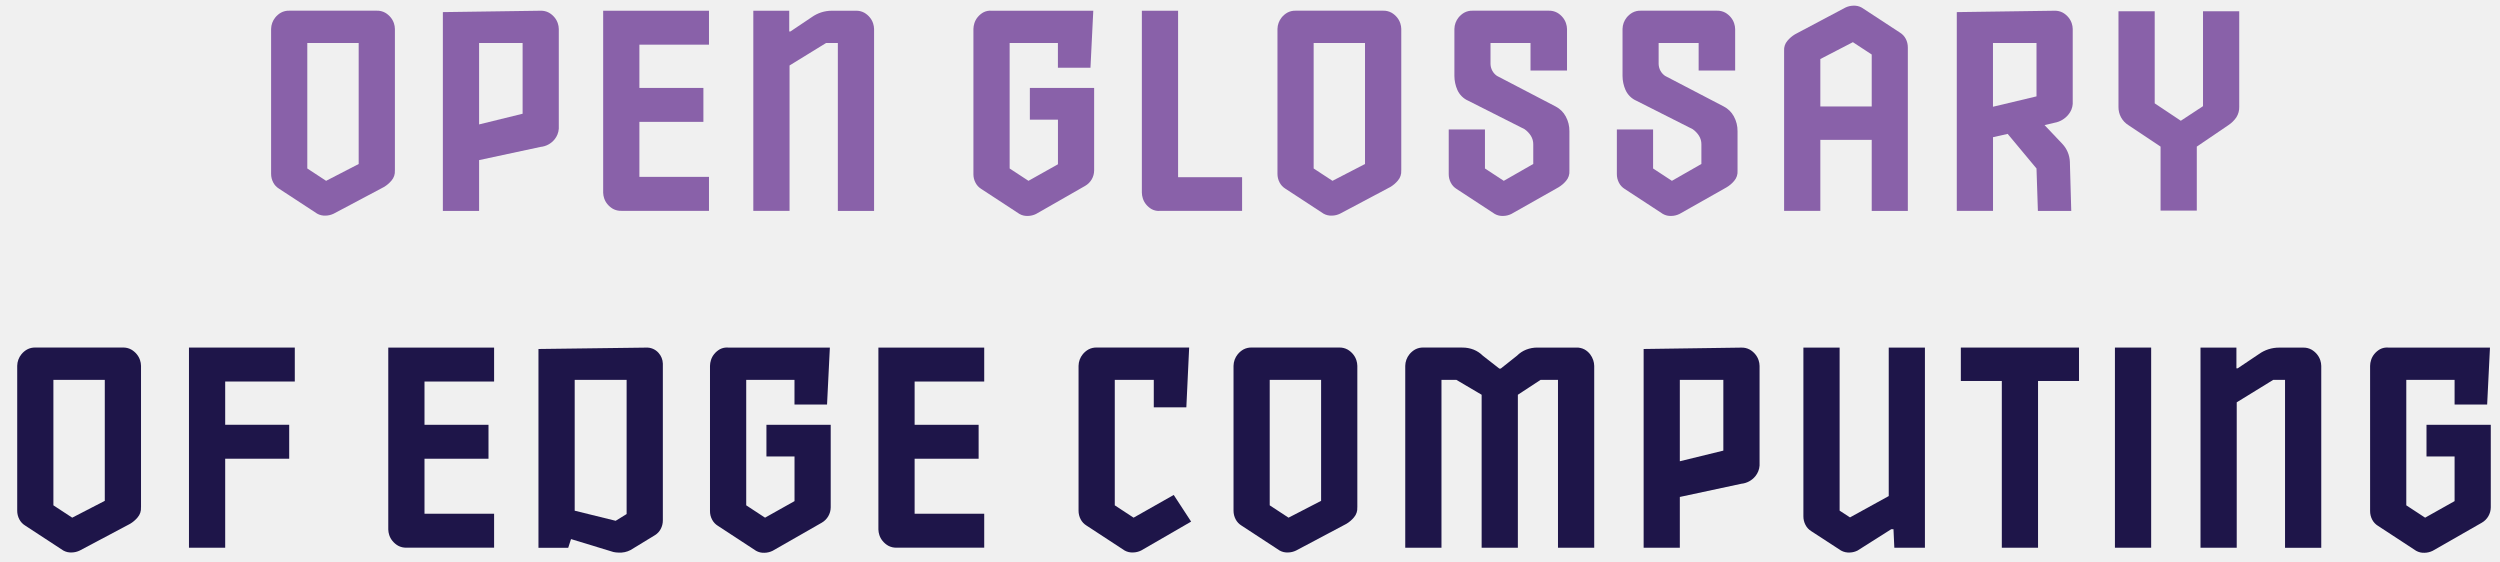
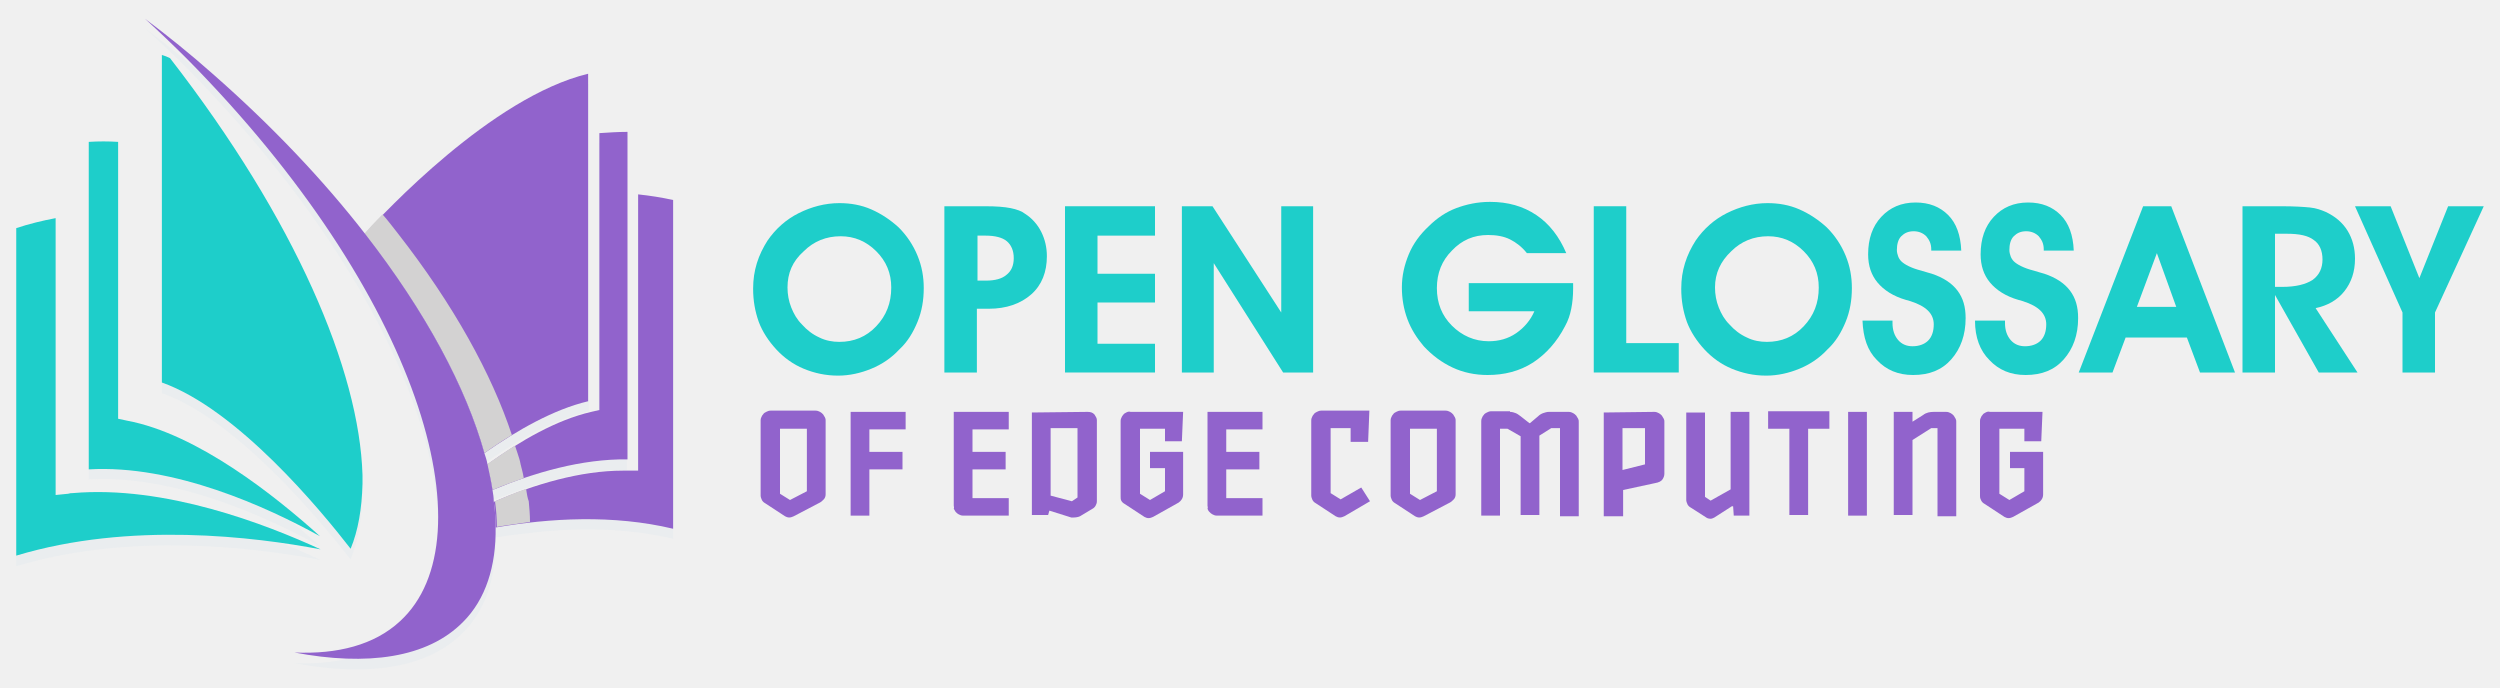
- <svg xmlns="http://www.w3.org/2000/svg" id="Layer_1" data-name="Layer 1" viewBox="0 0 648 145.67">
-   <defs>
-     <style>.cls-1{fill:#8961a9;}.cls-2{fill:#1e1549;}</style>
-   </defs>
-   <path class="cls-1" d="M102.35,44.18a3.585,3.585,0,0,1-.87,2.62,7.591,7.591,0,0,1-1.96,1.67L86.5,55.38a4.978,4.978,0,0,1-2.11.51,4.019,4.019,0,0,1-2.18-.51l-9.9-6.48a4.105,4.105,0,0,1-1.49-1.6,4.751,4.751,0,0,1-.55-2.26V7.51a4.875,4.875,0,0,1,1.09-2.99,5.22,5.22,0,0,1,1.46-1.24A4.263,4.263,0,0,1,75,2.77H97.63a4.263,4.263,0,0,1,2.18.51,5.196,5.196,0,0,1,1.46,1.24,4.719,4.719,0,0,1,.84,1.53,4.812,4.812,0,0,1,.25,1.46V44.18Zm-9.38-1.67V11.15H79.65V43.67l4.88,3.2Z" />
-   <path class="cls-1" d="M114.79,54.66V3.14l25.32-.36a4.263,4.263,0,0,1,2.18.51,5.196,5.196,0,0,1,1.46,1.24,4.719,4.719,0,0,1,.84,1.53,4.812,4.812,0,0,1,.25,1.46V33.35a4.901,4.901,0,0,1-1.09,2.77,5.333,5.333,0,0,1-3.64,1.96L124.18,41.5V54.67h-9.39Zm20.67-43.51H124.18v21.1l11.28-2.77Z" />
-   <path class="cls-1" d="M156.34,49.93V2.78h27.43v8.8H165.73V22.79h16.59v8.8H165.73V45.85h18.04v8.8h-22.7a4.263,4.263,0,0,1-2.18-.51,5.196,5.196,0,0,1-1.46-1.24,4.619,4.619,0,0,1-.84-1.53A5.014,5.014,0,0,1,156.34,49.93Z" />
-   <path class="cls-1" d="M204.58,8.16h.29l5.53-3.71a8.944,8.944,0,0,1,5.24-1.67h6.19a4.263,4.263,0,0,1,2.18.51,5.196,5.196,0,0,1,1.46,1.24,4.719,4.719,0,0,1,.84,1.53,4.812,4.812,0,0,1,.25,1.46V54.67h-9.39V11.15h-3.06l-9.46,5.82V54.66h-9.39V2.78h9.31V8.16Z" />
-   <path class="cls-1" d="M252.31,45.13V7.51a5.149,5.149,0,0,1,.25-1.49,4.56,4.56,0,0,1,.84-1.56,5.22,5.22,0,0,1,1.46-1.24,3.898,3.898,0,0,1,2.18-.44h26.34l-.73,14.77h-8.44v-6.4H261.7V43.67l4.88,3.2,7.64-4.29V31.01h-7.28V22.79H283.6V44.18a4.622,4.622,0,0,1-2.33,4l-12.73,7.28a4.978,4.978,0,0,1-2.11.51,4.019,4.019,0,0,1-2.18-.51l-9.9-6.48a4.105,4.105,0,0,1-1.49-1.6A4.626,4.626,0,0,1,252.31,45.13Z" />
-   <path class="cls-1" d="M321.95,54.66H300.7a3.815,3.815,0,0,1-2.18-.44,5.196,5.196,0,0,1-1.46-1.24,4.652,4.652,0,0,1-.84-1.56,5.202,5.202,0,0,1-.25-1.49V2.78h9.39V45.93h16.59v8.73Z" />
-   <path class="cls-1" d="M363.2,44.18a3.586,3.586,0,0,1-.87,2.62,7.591,7.591,0,0,1-1.96,1.67l-13.02,6.91a4.978,4.978,0,0,1-2.11.51,4.019,4.019,0,0,1-2.18-.51l-9.9-6.48a4.105,4.105,0,0,1-1.49-1.6,4.752,4.752,0,0,1-.55-2.26V7.51a4.875,4.875,0,0,1,1.09-2.99,5.22,5.22,0,0,1,1.46-1.24,4.263,4.263,0,0,1,2.18-.51h22.63a4.263,4.263,0,0,1,2.18.51,5.196,5.196,0,0,1,1.46,1.24,4.718,4.718,0,0,1,.84,1.53,4.811,4.811,0,0,1,.25,1.46V44.18Zm-9.39-1.67V11.15H340.5V43.67l4.88,3.2Z" />
-   <path class="cls-1" d="M396.71,18.28V11.15H386.34v5.46a3.85,3.85,0,0,0,1.67,3.06l15.21,7.93a6.206,6.206,0,0,1,2.62,2.58,7.758,7.758,0,0,1,.95,3.82V44.26a3.585,3.585,0,0,1-.87,2.62,7.591,7.591,0,0,1-1.96,1.67l-12.22,6.91a4.978,4.978,0,0,1-2.11.51,4.019,4.019,0,0,1-2.18-.51l-9.9-6.48a4.105,4.105,0,0,1-1.49-1.6,4.752,4.752,0,0,1-.55-2.26V33.56h9.39V43.67l4.88,3.2,7.64-4.37V37.41a4.125,4.125,0,0,0-.62-2.22,6.043,6.043,0,0,0-1.64-1.71l-14.55-7.35a5.523,5.523,0,0,1-2.87-2.84,9.138,9.138,0,0,1-.76-3.57V7.51a4.875,4.875,0,0,1,1.09-2.99,5.366,5.366,0,0,1,1.46-1.24,4.276,4.276,0,0,1,2.19-.51h19.7a4.327,4.327,0,0,1,2.19.51,5.196,5.196,0,0,1,1.46,1.24,4.719,4.719,0,0,1,.84,1.53,4.847,4.847,0,0,1,.26,1.46V18.28Z" />
-   <path class="cls-1" d="M440.29,18.28V11.15H429.92v5.46a3.85,3.85,0,0,0,1.67,3.06L446.8,27.6a6.206,6.206,0,0,1,2.62,2.58,7.758,7.758,0,0,1,.95,3.82V44.26a3.586,3.586,0,0,1-.87,2.62,7.591,7.591,0,0,1-1.96,1.67l-12.22,6.91a4.978,4.978,0,0,1-2.11.51,4.019,4.019,0,0,1-2.18-.51l-9.9-6.48a4.105,4.105,0,0,1-1.49-1.6,4.752,4.752,0,0,1-.55-2.26V33.56h9.39V43.67l4.88,3.2,7.64-4.37V37.41a4.125,4.125,0,0,0-.62-2.22,6.043,6.043,0,0,0-1.64-1.71l-14.55-7.35a5.523,5.523,0,0,1-2.87-2.84,9.138,9.138,0,0,1-.76-3.57V7.51a4.875,4.875,0,0,1,1.09-2.99,5.366,5.366,0,0,1,1.46-1.24,4.276,4.276,0,0,1,2.19-.51h19.7a4.327,4.327,0,0,1,2.19.51,5.196,5.196,0,0,1,1.46,1.24,4.718,4.718,0,0,1,.84,1.53,4.847,4.847,0,0,1,.26,1.46V18.28Z" />
-   <path class="cls-1" d="M485.15,54.66V36.25H471.83V54.66h-9.39V13.18a3.585,3.585,0,0,1,.87-2.62,7.792,7.792,0,0,1,1.96-1.67l13.02-6.91a4.978,4.978,0,0,1,2.11-.51,4.019,4.019,0,0,1,2.18.51l9.9,6.48a4.105,4.105,0,0,1,1.49,1.6,4.745,4.745,0,0,1,.54,2.26V54.67H485.15Zm0-40.53-4.88-3.2-8.44,4.37V27.6h13.32Z" />
-   <path class="cls-1" d="M528.22,54.66l-.36-10.99-8.73-10.48,2.84,1.16-7.13,1.6,1.75-2.91V54.65H507.2V3.14l25.32-.36a4.263,4.263,0,0,1,2.18.51,5.196,5.196,0,0,1,1.46,1.24,4.72,4.72,0,0,1,.84,1.53,4.812,4.812,0,0,1,.25,1.46V26.95a4.797,4.797,0,0,1-1.13,2.76,5.963,5.963,0,0,1-3.6,2.11l-3.71.87.36-1.09,5.38,5.68a7.199,7.199,0,0,1,1.96,4.66l.36,12.73H528.22Zm-.36-43.51H516.58V27.67l11.28-2.69Z" />
-   <path class="cls-1" d="M560.02,54.58V38l-8.29-5.53a5.47,5.47,0,0,1-2.62-4.8V2.92h9.39V26.79l6.77,4.51,5.75-3.78V2.92h9.39V27.66a4.881,4.881,0,0,1-.73,2.73,7.578,7.578,0,0,1-2.11,2.07L569.41,38V54.59H560.02Z" />
-   <path class="cls-2" d="M36.54,131.49a3.585,3.585,0,0,1-.87,2.62,7.591,7.591,0,0,1-1.96,1.67l-13.02,6.91a4.978,4.978,0,0,1-2.11.51,4.019,4.019,0,0,1-2.18-.51l-9.9-6.48a4.105,4.105,0,0,1-1.49-1.6,4.751,4.751,0,0,1-.55-2.26V94.82a4.875,4.875,0,0,1,1.09-2.99,5.22,5.22,0,0,1,1.46-1.24,4.263,4.263,0,0,1,2.18-.51H31.82a4.263,4.263,0,0,1,2.18.51,5.196,5.196,0,0,1,1.46,1.24,4.719,4.719,0,0,1,.84,1.53,4.862,4.862,0,0,1,.25,1.46v36.67Zm-9.38-1.67V98.46H13.84v32.52l4.88,3.2Z" />
-   <path class="cls-2" d="M48.98,141.97V90.09H76.41v8.8H58.37V110.1H74.96v8.8H58.37v23.07Z" />
-   <path class="cls-2" d="M100.64,137.24V90.09h27.43v8.8H110.03V110.1h16.59v8.8H110.03v14.26h18.04v8.8h-22.7a4.263,4.263,0,0,1-2.18-.51,5.196,5.196,0,0,1-1.46-1.24,4.619,4.619,0,0,1-.84-1.53A4.958,4.958,0,0,1,100.64,137.24Z" />
-   <path class="cls-2" d="M139.57,141.97V90.46l27.8-.36a4.058,4.058,0,0,1,3.31,1.35,4.335,4.335,0,0,1,1.13,2.8v40.6a4.638,4.638,0,0,1-.55,2.26,4.105,4.105,0,0,1-1.49,1.6l-6.33,3.86a5.857,5.857,0,0,1-3.13.66,6.5,6.5,0,0,1-1.31-.15l-10.99-3.35-.73,2.26h-7.71Zm20.01-6.98,2.84-1.75V98.46H148.96v33.91Z" />
-   <path class="cls-2" d="M184.03,132.44V94.82a5.149,5.149,0,0,1,.25-1.49,4.56,4.56,0,0,1,.84-1.56,5.219,5.219,0,0,1,1.46-1.24,3.898,3.898,0,0,1,2.18-.44H215.1l-.73,14.77h-8.44v-6.4H193.42v32.52l4.88,3.2,7.64-4.29V118.32h-7.28V110.1h16.66v21.39a4.621,4.621,0,0,1-2.33,4l-12.73,7.28a4.978,4.978,0,0,1-2.11.51,4.019,4.019,0,0,1-2.18-.51l-9.9-6.48a4.105,4.105,0,0,1-1.49-1.6A4.572,4.572,0,0,1,184.03,132.44Z" />
-   <path class="cls-2" d="M227.68,137.24V90.09h27.43v8.8H237.07V110.1h16.59v8.8H237.07v14.26h18.04v8.8h-22.7a4.263,4.263,0,0,1-2.18-.51,5.196,5.196,0,0,1-1.46-1.24,4.619,4.619,0,0,1-.84-1.53A4.959,4.959,0,0,1,227.68,137.24Z" />
-   <path class="cls-2" d="M299.06,105.59V98.46H288.95v32.52l4.88,3.2,10.4-5.89,4.51,6.91-12.95,7.49a4.978,4.978,0,0,1-2.11.51,4.019,4.019,0,0,1-2.18-.51l-9.9-6.48a4.105,4.105,0,0,1-1.49-1.6,4.751,4.751,0,0,1-.55-2.26V94.82a4.875,4.875,0,0,1,1.09-2.99,5.22,5.22,0,0,1,1.46-1.24,4.263,4.263,0,0,1,2.18-.51h23.94l-.73,15.5h-8.44Z" />
-   <path class="cls-2" d="M351.81,131.49a3.585,3.585,0,0,1-.87,2.62,7.591,7.591,0,0,1-1.96,1.67l-13.02,6.91a4.978,4.978,0,0,1-2.11.51,4.019,4.019,0,0,1-2.18-.51l-9.9-6.48a4.105,4.105,0,0,1-1.49-1.6,4.751,4.751,0,0,1-.55-2.26V94.82a4.875,4.875,0,0,1,1.09-2.99,5.22,5.22,0,0,1,1.46-1.24,4.263,4.263,0,0,1,2.18-.51h22.63a4.263,4.263,0,0,1,2.18.51,5.196,5.196,0,0,1,1.46,1.24,4.718,4.718,0,0,1,.84,1.53,4.862,4.862,0,0,1,.25,1.46v36.67Zm-9.38-1.67V98.46H329.11v32.52l4.88,3.2Z" />
-   <path class="cls-2" d="M379.03,90.09a7.86,7.86,0,0,1,2.95.54,7.093,7.093,0,0,1,2.36,1.56l4.29,3.35h.36l4.22-3.35a6.984,6.984,0,0,1,2.37-1.56,7.86,7.86,0,0,1,2.95-.54h10.04a4.263,4.263,0,0,1,2.18.51,4.762,4.762,0,0,1,1.42,1.24,5.221,5.221,0,0,1,.8,1.53,4.862,4.862,0,0,1,.25,1.46v47.15h-9.39V98.46h-4.51l-5.89,3.86v39.66h-9.39V102.32l-6.55-3.86h-3.86v43.51h-9.39V94.82a4.875,4.875,0,0,1,1.09-2.99,5.22,5.22,0,0,1,1.46-1.24,4.263,4.263,0,0,1,2.18-.51H379.03Z" />
-   <path class="cls-2" d="M426.03,141.97V90.46l25.32-.36a4.263,4.263,0,0,1,2.18.51,5.196,5.196,0,0,1,1.46,1.24,4.719,4.719,0,0,1,.84,1.53,4.862,4.862,0,0,1,.25,1.46v25.83a4.849,4.849,0,0,1-1.09,2.76,5.372,5.372,0,0,1-3.64,1.96l-15.94,3.42v13.17h-9.38Zm20.66-43.51H435.41v21.1l11.28-2.76Z" />
-   <path class="cls-2" d="M498.94,90.09v51.88h-7.93l-.22-4.8h-.58l-8.73,5.53a4.715,4.715,0,0,1-1.96.51,4.147,4.147,0,0,1-2.33-.51l-7.71-5.02a4.105,4.105,0,0,1-1.49-1.6,4.752,4.752,0,0,1-.55-2.26V90.09h9.39v42.27l2.69,1.75,10.04-5.53V90.09Z" />
-   <path class="cls-2" d="M518.87,141.97V98.75H508.25V90.09h30.63v8.66H528.26v43.22Z" />
-   <path class="cls-2" d="M557.58,90.09v51.88h-9.39V90.09Z" />
-   <path class="cls-2" d="M579.7,95.48h.29l5.53-3.71a8.944,8.944,0,0,1,5.24-1.67h6.18a4.263,4.263,0,0,1,2.18.51,5.196,5.196,0,0,1,1.46,1.24,4.72,4.72,0,0,1,.84,1.53,4.862,4.862,0,0,1,.25,1.46v47.15h-9.39V98.46h-3.06l-9.46,5.82v37.69h-9.39V90.09h9.31v5.39Z" />
-   <path class="cls-2" d="M614.33,132.44V94.82a5.149,5.149,0,0,1,.25-1.49,4.56,4.56,0,0,1,.84-1.56,5.22,5.22,0,0,1,1.46-1.24,3.898,3.898,0,0,1,2.18-.44h26.34l-.73,14.77h-8.44v-6.4h-12.52v32.52l4.88,3.2,7.64-4.29V118.32h-7.28V110.1h16.66v21.39a4.621,4.621,0,0,1-2.33,4l-12.73,7.28a4.978,4.978,0,0,1-2.11.51,4.019,4.019,0,0,1-2.18-.51l-9.9-6.48a4.105,4.105,0,0,1-1.49-1.6A4.793,4.793,0,0,1,614.33,132.44Z" />
+ <svg xmlns="http://www.w3.org/2000/svg" version="1.1" id="Layer_1" x="0px" y="0px" viewBox="0 0 400 110" style="enable-background:new 0 0 400 110;" xml:space="preserve">
+   <style type="text/css">
+ 	.st0{fill:#FFFFFF;}
+ 	.st1{fill:#231F20;}
+ 	.st2{fill:#EAEDEF;}
+ 	.st3{fill:#9163CC;}
+ 	.st4{fill:#1ECECA;}
+ 	.st5{fill:#D3D2D2;}
+ </style>
+   <g>
+     <g id="XMLID_486_">
+       <g id="XMLID_499_">
+         <path id="XMLID_503_" class="st2" d="M102.1,76.9l-1.8,0c-0.2,0-0.4,0-0.6,0c-5.2,0-10.5,1.2-15.6,3l0,0c0,0,0,0,0,0     c-1.7,0.6-3.4,1.3-5,2c-0.1-0.6-0.2-1.2-0.3-1.8c1.6-0.7,3.3-1.3,5-1.9l0,0c5.4-1.8,11.1-3.1,16.5-3V22.7c-1.5,0-3,0.1-4.5,0.2     v44.3l-1.3,0.3c-4.7,1.1-9.6,3.7-14.2,6.9c0,0,0,0,0,0c-0.7,0.5-1.5,1-2.2,1.5c-0.1-0.6-0.3-1.2-0.5-1.8c1.4-1,2.9-2,4.4-2.9l0,0     c4-2.5,8.1-4.4,12.2-5.4V13.4c-13.9,3.3-29.5,18.9-34.4,24.2c-0.1,0.1-0.2,0.2-0.3,0.3c-0.2,0.2-0.3,0.3-0.5,0.5     c-0.2,0.2-0.4,0.4-0.5,0.6c-6.6-8.5-14.8-17.2-24.5-25.7c-3.5-3.1-7.1-6-10.7-8.7c2.3,2.1,4.5,4.2,6.7,6.4     C67.2,48.7,78.5,87.7,64,101.1c-4.1,3.8-10,5.3-16.9,5c11.6,2.2,21.3,0.9,27-4.9c3.6-3.6,5.3-8.8,5.2-15.2     c0.9-0.1,1.8-0.3,2.7-0.4c0.9-0.1,1.7-0.2,2.6-0.3c7.3-0.9,15.4-0.9,23.1,0.9V33.7c-1.9-0.4-3.7-0.8-5.6-1V76.9z" />
+         <path id="XMLID_502_" class="st2" d="M11.6,80.5c-0.2,0-0.4,0-0.7,0.1l-2,0.2V36.6c-2.1,0.4-4.2,0.9-6.3,1.6v52.4     c18.2-5.5,38.2-3,48.7-1C42.6,85.5,26.4,79.2,11.6,80.5z" />
+         <path id="XMLID_501_" class="st2" d="M51.2,87.4C44.1,81,31.6,70.9,20.3,68.9l-1.4-0.3V24.3c-1.6-0.1-3.1-0.1-4.7,0v52.4     C27.8,75.9,42.7,82.7,51.2,87.4z" />
+         <path id="XMLID_500_" class="st2" d="M58,79v-1.4C57.5,60.9,47.3,36.8,27.2,11c-0.4-0.2-0.9-0.4-1.3-0.5v52.4     c12.1,4.3,25.4,20.5,30.2,26.6C57.3,86.5,57.9,83,58,79z" />
+       </g>
+       <g id="XMLID_487_">
+         <path id="XMLID_498_" class="st3" d="M102.1,31.1v44.2l-1.8,0c-0.2,0-0.4,0-0.6,0c-6.9,0-14.2,2.2-20.7,5     c0.2,1.4,0.3,2.8,0.3,4.1c8.6-1.5,18.8-2.1,28.4,0.2V32C105.9,31.6,104,31.3,102.1,31.1z" />
+         <path id="XMLID_497_" class="st3" d="M100.4,73.5V21.1c-1.5,0-3,0.1-4.5,0.2v44.3l-1.3,0.3C89,67.2,83.3,70.5,78,74.3     c0.3,1.4,0.6,2.8,0.8,4.1C85.5,75.6,93.1,73.4,100.4,73.5z" />
+         <path id="XMLID_496_" class="st3" d="M94.1,64.2V11.8c-15.4,3.7-32.8,22.4-35.7,25.6C68.2,50,74.6,62.1,77.5,72.5     C82.8,68.8,88.6,65.5,94.1,64.2z" />
+         <path id="XMLID_495_" class="st4" d="M11.6,78.9c-0.2,0-0.4,0-0.7,0.1l-2,0.2V34.9c-2.1,0.4-4.2,0.9-6.3,1.6v52.4     c18.2-5.5,38.2-3,48.7-1C42.6,83.9,26.4,77.6,11.6,78.9z" />
+         <path id="XMLID_494_" class="st4" d="M51.2,85.8c-7.1-6.4-19.6-16.4-30.9-18.5L18.9,67V22.7c-1.6-0.1-3.1-0.1-4.7,0v52.4     C27.8,74.3,42.7,81.1,51.2,85.8z" />
+         <path id="XMLID_493_" class="st4" d="M58,77.4V76C57.5,59.3,47.3,35.2,27.2,9.3c-0.4-0.2-0.9-0.4-1.3-0.5v52.4     c12.1,4.3,25.4,20.4,30.2,26.6C57.3,84.9,57.9,81.4,58,77.4z" />
+         <g id="XMLID_489_">
+           <path id="XMLID_492_" class="st5" d="M84.2,78.4c0-0.1,0-0.1,0-0.2c-1.7,0.6-3.4,1.3-5,2c0.2,1.4,0.3,2.8,0.3,4.1      c1.7-0.3,3.5-0.5,5.3-0.8c0-1.1-0.1-2.2-0.2-3.3C84.4,79.7,84.3,79,84.2,78.4z" />
+           <path id="XMLID_491_" class="st5" d="M78.8,78.4c1.6-0.7,3.3-1.3,5-1.9c-0.1-0.7-0.3-1.4-0.5-2.2c-0.1-0.6-0.3-1.2-0.5-1.8      c-0.1-0.4-0.3-0.8-0.4-1.2c-1.5,0.9-3,2-4.5,3C78.3,75.7,78.6,77.1,78.8,78.4z" />
+           <path id="XMLID_490_" class="st5" d="M77.5,72.5c1.4-1,2.9-2,4.4-2.9c-3.2-9.7-9.3-20.8-18.2-32.2c-0.8-1-1.6-2.1-2.5-3.1      c-1.4,1.4-2.4,2.5-2.9,3.1C68.2,50,74.6,62.1,77.5,72.5z" />
+         </g>
+         <path id="XMLID_488_" class="st3" d="M78.8,78.4c-0.2-1.3-0.5-2.7-0.8-4.1c-0.1-0.6-0.3-1.2-0.5-1.8C74.6,62.1,68.2,50,58.4,37.4     c-6.6-8.5-14.8-17.2-24.5-25.7c-3.5-3.1-7.1-6-10.7-8.7c2.3,2.1,4.5,4.2,6.7,6.4C67.2,47.1,78.5,86.1,64,99.4     c-4.1,3.8-10,5.3-16.9,5c11.6,2.2,21.3,0.9,27-4.9c3.6-3.6,5.3-8.9,5.2-15.2c0-1.3-0.1-2.7-0.3-4.1C79,79.6,78.9,79,78.8,78.4z" />
+       </g>
+     </g>
+     <g>
+       <g id="XMLID_456_">
+         <path id="XMLID_483_" class="st4" d="M120.5,46.2c0-1.5,0.2-2.8,0.6-4.1c0.4-1.3,1-2.5,1.7-3.6c1.3-1.9,3-3.4,5-4.4     c2-1,4.2-1.6,6.5-1.6c1.8,0,3.5,0.3,5.1,1c1.6,0.7,3.1,1.7,4.4,2.9c1.3,1.3,2.3,2.8,3,4.5c0.7,1.7,1,3.4,1,5.2     c0,1.9-0.3,3.7-1,5.4c-0.7,1.7-1.6,3.2-2.9,4.4c-1.3,1.4-2.8,2.4-4.5,3.1c-1.7,0.7-3.5,1.1-5.3,1.1c-2,0-3.8-0.4-5.5-1.1     c-1.7-0.7-3.2-1.8-4.4-3.1c-1.2-1.3-2.2-2.8-2.8-4.4C120.8,49.8,120.5,48.1,120.5,46.2z M126,46c0,1.1,0.2,2.2,0.6,3.2     c0.4,1,0.9,1.9,1.7,2.7c0.8,0.9,1.7,1.6,2.8,2.1c1,0.5,2.1,0.7,3.2,0.7c2.3,0,4.3-0.8,5.9-2.5c1.6-1.7,2.4-3.7,2.4-6.2     c0-2.3-0.8-4.2-2.4-5.8c-1.6-1.6-3.5-2.4-5.7-2.4c-2.3,0-4.3,0.8-5.9,2.4C126.8,41.8,126,43.7,126,46z" />
+         <path id="XMLID_480_" class="st4" d="M156.3,59.6h-5.2V33h6.6c1.7,0,3,0.1,4,0.3c1,0.2,1.8,0.5,2.3,0.9c1.1,0.7,2,1.7,2.6,2.9     c0.6,1.2,0.9,2.5,0.9,3.9c0,2.5-0.8,4.6-2.5,6.1c-1.7,1.5-4,2.3-6.8,2.3h-1.9V59.6z M156.3,44.9h1.4c1.5,0,2.6-0.3,3.3-0.9     c0.8-0.6,1.2-1.5,1.2-2.7c0-1.2-0.4-2.1-1.1-2.7c-0.7-0.6-1.9-0.9-3.4-0.9h-1.3V44.9z" />
+         <path id="XMLID_478_" class="st4" d="M184.8,59.6h-14.4V33h14.4v4.7h-9.2v6.1h9.2v4.6h-9.2v6.6h9.2V59.6z" />
+         <path id="XMLID_476_" class="st4" d="M194.2,59.6h-5.1V33h4.9l11,17V33h5.1v26.6h-4.8l-11.1-17.5V59.6z" />
+         <path id="XMLID_474_" class="st4" d="M251.7,45.4c0,0.1,0,0.2,0,0.4c0,0.2,0,0.4,0,0.4c0,1.1-0.1,2.2-0.3,3.2     c-0.2,1-0.5,1.9-1,2.8c-1.3,2.5-3,4.4-5.1,5.8c-2.2,1.4-4.6,2-7.3,2c-2,0-3.9-0.4-5.6-1.2c-1.7-0.8-3.2-1.9-4.6-3.4     c-1.1-1.3-2-2.7-2.6-4.3c-0.6-1.6-0.9-3.3-0.9-5.1c0-1.9,0.4-3.6,1.1-5.3c0.7-1.7,1.8-3.2,3.2-4.5c1.3-1.3,2.8-2.3,4.4-2.9     c1.6-0.6,3.4-1,5.4-1c2.9,0,5.3,0.7,7.4,2.1c2.1,1.4,3.7,3.5,4.8,6.1h-6.3c-0.8-1-1.7-1.7-2.7-2.2c-1-0.5-2.2-0.7-3.5-0.7     c-2.3,0-4.2,0.8-5.8,2.5c-1.6,1.6-2.4,3.6-2.4,6c0,2.4,0.8,4.4,2.4,6c1.6,1.6,3.6,2.5,5.9,2.5c1.6,0,3.1-0.4,4.4-1.3     c1.3-0.9,2.3-2.1,2.9-3.5h-10.5v-4.5H251.7z" />
+         <path id="XMLID_472_" class="st4" d="M268.5,59.6H255V33h5.2v21.9h8.4V59.6z" />
+         <path id="XMLID_469_" class="st4" d="M269,46.2c0-1.5,0.2-2.8,0.6-4.1c0.4-1.3,1-2.5,1.7-3.6c1.3-1.9,3-3.4,5-4.4     c2-1,4.2-1.6,6.5-1.6c1.8,0,3.5,0.3,5.1,1c1.6,0.7,3.1,1.7,4.4,2.9c1.3,1.3,2.3,2.8,3,4.5c0.7,1.7,1,3.4,1,5.2     c0,1.9-0.3,3.7-1,5.4c-0.7,1.7-1.6,3.2-2.9,4.4c-1.3,1.4-2.8,2.4-4.5,3.1c-1.7,0.7-3.5,1.1-5.3,1.1c-2,0-3.8-0.4-5.5-1.1     c-1.7-0.7-3.2-1.8-4.4-3.1c-1.2-1.3-2.2-2.8-2.8-4.4C269.3,49.8,269,48.1,269,46.2z M274.4,46c0,1.1,0.2,2.2,0.6,3.2     c0.4,1,0.9,1.9,1.7,2.7c0.8,0.9,1.7,1.6,2.8,2.1c1,0.5,2.1,0.7,3.2,0.7c2.3,0,4.3-0.8,5.9-2.5c1.6-1.7,2.4-3.7,2.4-6.2     c0-2.3-0.8-4.2-2.4-5.8c-1.6-1.6-3.5-2.4-5.7-2.4c-2.3,0-4.3,0.8-5.9,2.4C275.3,41.8,274.4,43.7,274.4,46z" />
+         <path id="XMLID_467_" class="st4" d="M298,51.3l4.8,0v0.4c0,1.1,0.3,2,0.9,2.7c0.6,0.7,1.4,1,2.3,1c1,0,1.9-0.3,2.5-0.9     c0.6-0.6,0.9-1.5,0.9-2.6c0-1.7-1.2-2.9-3.7-3.7c-0.3-0.1-0.6-0.2-0.7-0.2c-2.1-0.6-3.6-1.6-4.6-2.8c-1-1.2-1.5-2.7-1.5-4.5     c0-2.5,0.7-4.5,2.1-6c1.4-1.5,3.2-2.3,5.5-2.3c2.2,0,3.9,0.7,5.2,2c1.3,1.3,2,3.2,2.1,5.7H309v-0.2c0-0.9-0.3-1.5-0.8-2.1     c-0.5-0.5-1.2-0.8-2-0.8c-0.9,0-1.5,0.3-2,0.8s-0.7,1.3-0.7,2.2c0,0.4,0.1,0.7,0.2,1c0.1,0.3,0.3,0.6,0.5,0.8     c0.5,0.5,1.6,1.1,3.2,1.5c0.7,0.2,1.3,0.4,1.7,0.5c1.8,0.6,3.2,1.5,4.1,2.7s1.3,2.6,1.3,4.4c0,2.7-0.8,4.9-2.3,6.6     c-1.5,1.7-3.5,2.5-6.1,2.5c-2.4,0-4.3-0.8-5.8-2.4C298.8,56.1,298.1,54,298,51.3z" />
+         <path id="XMLID_465_" class="st4" d="M316,51.3l4.8,0v0.4c0,1.1,0.3,2,0.9,2.7c0.6,0.7,1.4,1,2.3,1c1,0,1.9-0.3,2.5-0.9     c0.6-0.6,0.9-1.5,0.9-2.6c0-1.7-1.2-2.9-3.7-3.7c-0.3-0.1-0.6-0.2-0.7-0.2c-2.1-0.6-3.6-1.6-4.6-2.8c-1-1.2-1.5-2.7-1.5-4.5     c0-2.5,0.7-4.5,2.1-6c1.4-1.5,3.2-2.3,5.5-2.3c2.2,0,3.9,0.7,5.2,2c1.3,1.3,2,3.2,2.1,5.7H327v-0.2c0-0.9-0.3-1.5-0.8-2.1     c-0.5-0.5-1.2-0.8-2-0.8c-0.9,0-1.5,0.3-2,0.8s-0.7,1.3-0.7,2.2c0,0.4,0.1,0.7,0.2,1c0.1,0.3,0.3,0.6,0.5,0.8     c0.5,0.5,1.6,1.1,3.2,1.5c0.7,0.2,1.3,0.4,1.7,0.5c1.8,0.6,3.2,1.5,4.1,2.7s1.3,2.6,1.3,4.4c0,2.7-0.8,4.9-2.3,6.6     c-1.5,1.7-3.5,2.5-6.1,2.5c-2.4,0-4.3-0.8-5.8-2.4C316.8,56.1,316,54,316,51.3z" />
+         <path id="XMLID_462_" class="st4" d="M340.1,54l-2.1,5.6h-5.4L342.9,33h4.5l10.2,26.6H352l-2.1-5.6H340.1z M348.2,49.1l-3.1-8.6     l-3.2,8.6H348.2z" />
+         <path id="XMLID_459_" class="st4" d="M364,59.6h-5.2V33h6.3c2,0,3.5,0.1,4.5,0.2c1,0.1,1.8,0.4,2.5,0.7c1.5,0.7,2.7,1.7,3.5,3     c0.8,1.3,1.2,2.8,1.2,4.5c0,2.1-0.6,3.8-1.7,5.2c-1.1,1.4-2.7,2.3-4.6,2.7l6.7,10.3h-6.2L364,47.2V59.6z M364,45.9h1.2     c2.1,0,3.7-0.4,4.8-1.1c1.1-0.8,1.6-1.9,1.6-3.3c0-1.4-0.5-2.5-1.4-3.1c-0.9-0.7-2.3-1-4.3-1H364V45.9z" />
+         <path id="XMLID_457_" class="st4" d="M389.6,50v9.6h-5.2V50l-7.6-17h5.7l4.6,11.5l4.6-11.5h5.7L389.6,50z" />
+       </g>
+       <g id="XMLID_1_">
+         <g>
+           <path id="XMLID_35_" class="st3" d="M132.1,79.1c0,0.3-0.1,0.6-0.3,0.8c-0.2,0.2-0.4,0.4-0.6,0.5l-4.2,2.2      c-0.2,0.1-0.5,0.2-0.7,0.2c-0.3,0-0.5-0.1-0.7-0.2l-3.2-2.1c-0.2-0.1-0.4-0.3-0.5-0.5c-0.1-0.2-0.2-0.5-0.2-0.7v-12      c0-0.1,0-0.3,0.1-0.5c0.1-0.2,0.1-0.3,0.3-0.5c0.1-0.2,0.3-0.3,0.5-0.4s0.4-0.2,0.7-0.2h7.2c0.3,0,0.5,0.1,0.7,0.2      c0.2,0.1,0.3,0.2,0.5,0.4c0.1,0.2,0.2,0.3,0.3,0.5c0.1,0.2,0.1,0.3,0.1,0.5V79.1z M129.1,78.6v-10h-4.3v10.4l1.6,1L129.1,78.6z" />
+           <path id="XMLID_33_" class="st3" d="M136.1,82.5V65.9h8.8v2.8h-5.8v3.6h5.3v2.8h-5.3v7.4H136.1z" />
+           <path id="XMLID_31_" class="st3" d="M152.6,80.9V65.9h8.8v2.8h-5.8v3.6h5.3v2.8h-5.3v4.6h5.8v2.8h-7.3c-0.3,0-0.5-0.1-0.7-0.2      c-0.2-0.1-0.3-0.2-0.5-0.4c-0.1-0.2-0.2-0.3-0.3-0.5C152.7,81.2,152.6,81.1,152.6,80.9z" />
+           <path id="XMLID_28_" class="st3" d="M165.1,82.5V66l8.9-0.1c0.5,0,0.8,0.1,1.1,0.4c0.2,0.3,0.4,0.6,0.4,0.9v13      c0,0.3-0.1,0.5-0.2,0.7c-0.1,0.2-0.3,0.4-0.5,0.5l-2,1.2c-0.2,0.1-0.6,0.2-1,0.2c-0.1,0-0.3,0-0.4,0l-3.5-1.1l-0.2,0.7H165.1z       M171.5,80.2l0.9-0.6V68.5h-4.3v10.8L171.5,80.2z" />
+           <path id="XMLID_26_" class="st3" d="M179.3,79.4v-12c0-0.1,0-0.3,0.1-0.5c0.1-0.2,0.1-0.3,0.3-0.5c0.1-0.2,0.3-0.3,0.5-0.4      c0.2-0.1,0.4-0.2,0.7-0.1h8.4l-0.2,4.7h-2.7v-2h-4v10.4l1.6,1l2.4-1.4v-3.7H184v-2.6h5.3v6.8c0,0.6-0.3,1-0.7,1.3l-4.1,2.3      c-0.2,0.1-0.5,0.2-0.7,0.2c-0.3,0-0.5-0.1-0.7-0.2l-3.2-2.1c-0.2-0.1-0.4-0.3-0.5-0.5C179.3,79.9,179.3,79.7,179.3,79.4z" />
+           <path id="XMLID_24_" class="st3" d="M193.2,80.9V65.9h8.8v2.8h-5.8v3.6h5.3v2.8h-5.3v4.6h5.8v2.8h-7.3c-0.3,0-0.5-0.1-0.7-0.2      c-0.2-0.1-0.3-0.2-0.5-0.4s-0.2-0.3-0.3-0.5C193.3,81.2,193.2,81.1,193.2,80.9z" />
+           <path id="XMLID_22_" class="st3" d="M216.1,70.8v-2.3h-3.2v10.4l1.6,1l3.3-1.9l1.4,2.2l-4.1,2.4c-0.2,0.1-0.5,0.2-0.7,0.2      c-0.3,0-0.5-0.1-0.7-0.2l-3.2-2.1c-0.2-0.1-0.4-0.3-0.5-0.5c-0.1-0.2-0.2-0.5-0.2-0.7v-12c0-0.1,0-0.3,0.1-0.5      c0.1-0.2,0.1-0.3,0.3-0.5c0.1-0.2,0.3-0.3,0.5-0.4c0.2-0.1,0.4-0.2,0.7-0.2h7.7l-0.2,5H216.1z" />
+           <path id="XMLID_19_" class="st3" d="M232.9,79.1c0,0.3-0.1,0.6-0.3,0.8c-0.2,0.2-0.4,0.4-0.6,0.5l-4.2,2.2      c-0.2,0.1-0.5,0.2-0.7,0.2c-0.3,0-0.5-0.1-0.7-0.2l-3.2-2.1c-0.2-0.1-0.4-0.3-0.5-0.5c-0.1-0.2-0.2-0.5-0.2-0.7v-12      c0-0.1,0-0.3,0.1-0.5c0.1-0.2,0.1-0.3,0.3-0.5c0.1-0.2,0.3-0.3,0.5-0.4c0.2-0.1,0.4-0.2,0.7-0.2h7.2c0.3,0,0.5,0.1,0.7,0.2      c0.2,0.1,0.3,0.2,0.5,0.4c0.1,0.2,0.2,0.3,0.3,0.5c0.1,0.2,0.1,0.3,0.1,0.5V79.1z M229.9,78.6v-10h-4.3v10.4l1.6,1L229.9,78.6z" />
+           <path id="XMLID_17_" class="st3" d="M241.6,65.9c0.3,0,0.7,0.1,0.9,0.2c0.3,0.1,0.5,0.3,0.8,0.5l1.4,1.1h0.1l1.3-1.1      c0.2-0.2,0.5-0.4,0.8-0.5c0.3-0.1,0.6-0.2,0.9-0.2h3.2c0.3,0,0.5,0.1,0.7,0.2c0.2,0.1,0.3,0.2,0.5,0.4c0.1,0.2,0.2,0.3,0.3,0.5      c0.1,0.2,0.1,0.3,0.1,0.5v15.1h-3V68.5h-1.4l-1.9,1.2v12.7h-3V69.8l-2.1-1.2h-1.2v13.9h-3V67.4c0-0.1,0-0.3,0.1-0.5      c0.1-0.2,0.1-0.3,0.3-0.5c0.1-0.2,0.3-0.3,0.5-0.4c0.2-0.1,0.4-0.2,0.7-0.2H241.6z" />
+           <path id="XMLID_14_" class="st3" d="M256.6,82.5V66l8.1-0.1c0.3,0,0.5,0.1,0.7,0.2s0.3,0.2,0.5,0.4c0.1,0.2,0.2,0.3,0.3,0.5      c0.1,0.2,0.1,0.3,0.1,0.5v8.3c0,0.3-0.1,0.6-0.3,0.9c-0.2,0.3-0.6,0.5-1.2,0.6l-5.1,1.1v4.2H256.6z M263.2,68.5h-3.6v6.7      l3.6-0.9V68.5z" />
+           <path id="XMLID_12_" class="st3" d="M279.9,65.9v16.6h-2.5l-0.1-1.5h-0.2l-2.8,1.8c-0.2,0.1-0.4,0.2-0.6,0.2      c-0.3,0-0.6-0.1-0.7-0.2l-2.5-1.6c-0.2-0.1-0.4-0.3-0.5-0.5c-0.1-0.2-0.2-0.5-0.2-0.7v-14h3v13.5l0.9,0.6l3.2-1.8V65.9H279.9z" />
+           <path id="XMLID_10_" class="st3" d="M286.3,82.5V68.6h-3.4v-2.8h9.8v2.8h-3.4v13.8H286.3z" />
+           <path id="XMLID_8_" class="st3" d="M298.7,65.9v16.6h-3V65.9H298.7z" />
+           <path id="XMLID_6_" class="st3" d="M305.8,67.6L305.8,67.6l1.9-1.2c0.5-0.4,1.1-0.5,1.7-0.5h2c0.3,0,0.5,0.1,0.7,0.2      c0.2,0.1,0.3,0.2,0.5,0.4c0.1,0.2,0.2,0.3,0.3,0.5c0.1,0.2,0.1,0.3,0.1,0.5v15.1h-3V68.5h-1l-3,1.9v12h-3V65.9h3V67.6z" />
+           <path id="XMLID_4_" class="st3" d="M316.8,79.4v-12c0-0.1,0-0.3,0.1-0.5c0.1-0.2,0.1-0.3,0.3-0.5c0.1-0.2,0.3-0.3,0.5-0.4      c0.2-0.1,0.4-0.2,0.7-0.1h8.4l-0.2,4.7h-2.7v-2h-4v10.4l1.6,1l2.4-1.4v-3.7h-2.3v-2.6h5.3v6.8c0,0.6-0.3,1-0.7,1.3l-4.1,2.3      c-0.2,0.1-0.5,0.2-0.7,0.2c-0.3,0-0.5-0.1-0.7-0.2l-3.2-2.1c-0.2-0.1-0.4-0.3-0.5-0.5C316.9,79.9,316.8,79.7,316.8,79.4z" />
+         </g>
+       </g>
+     </g>
+   </g>
</svg>
